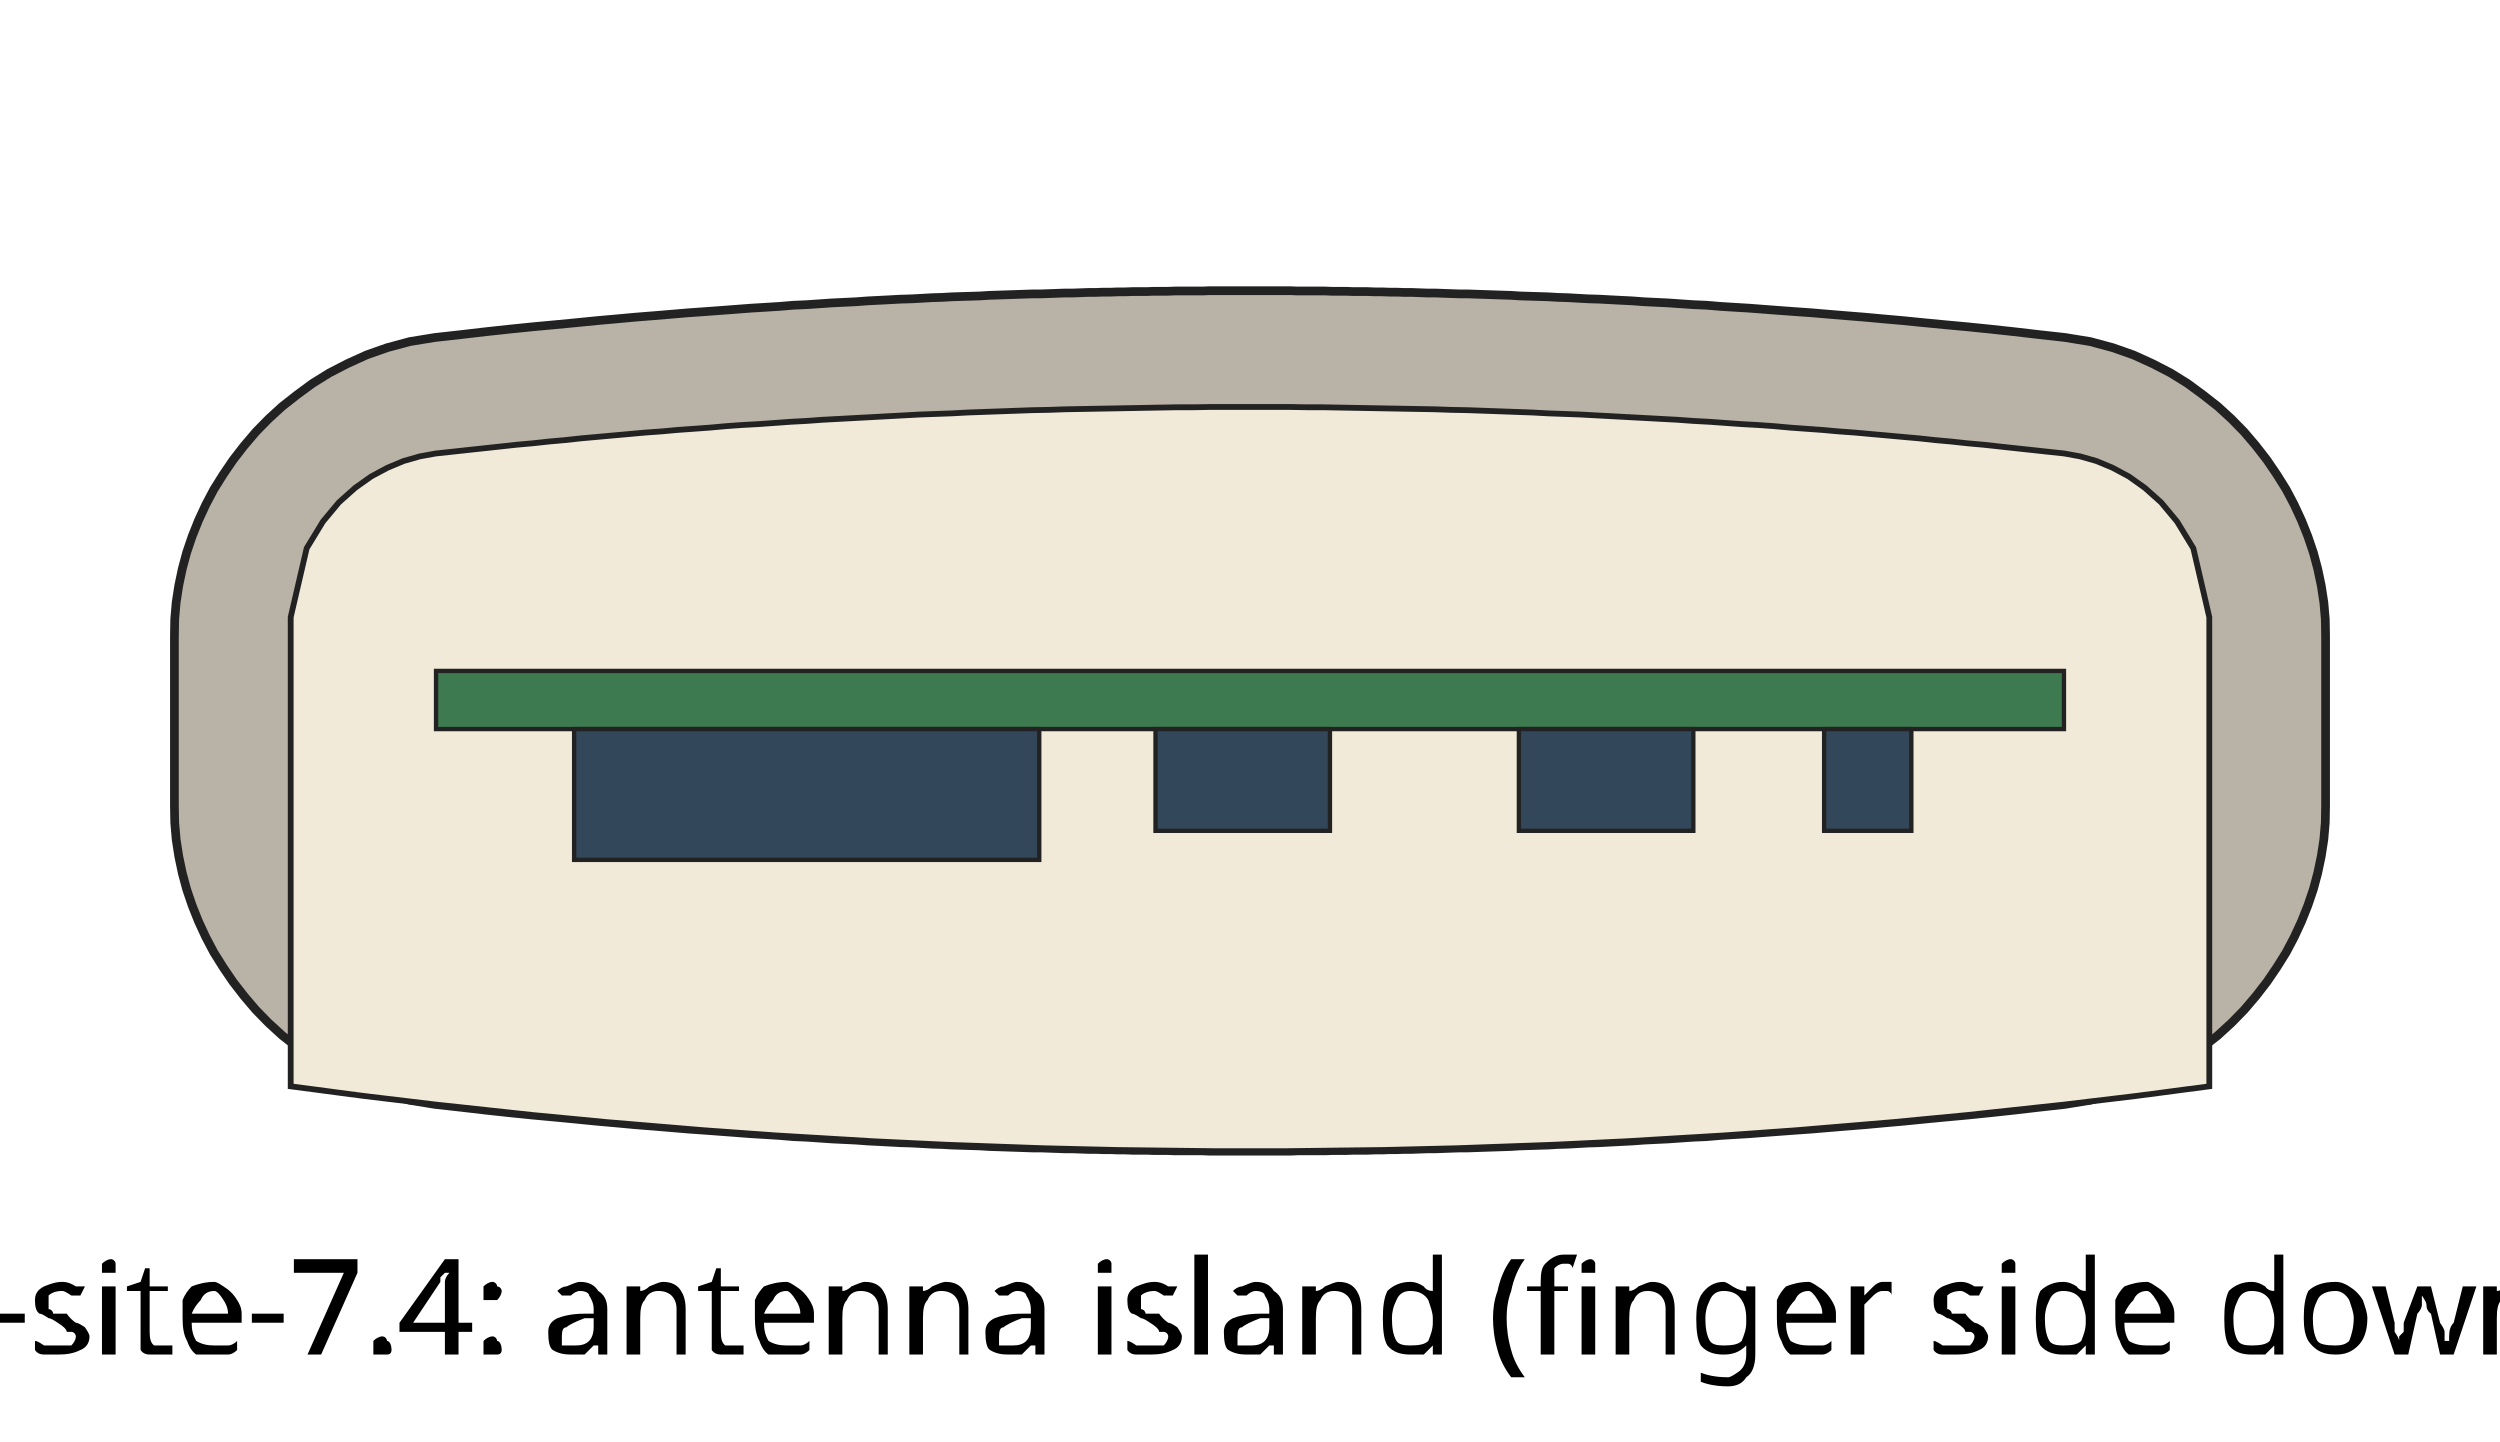
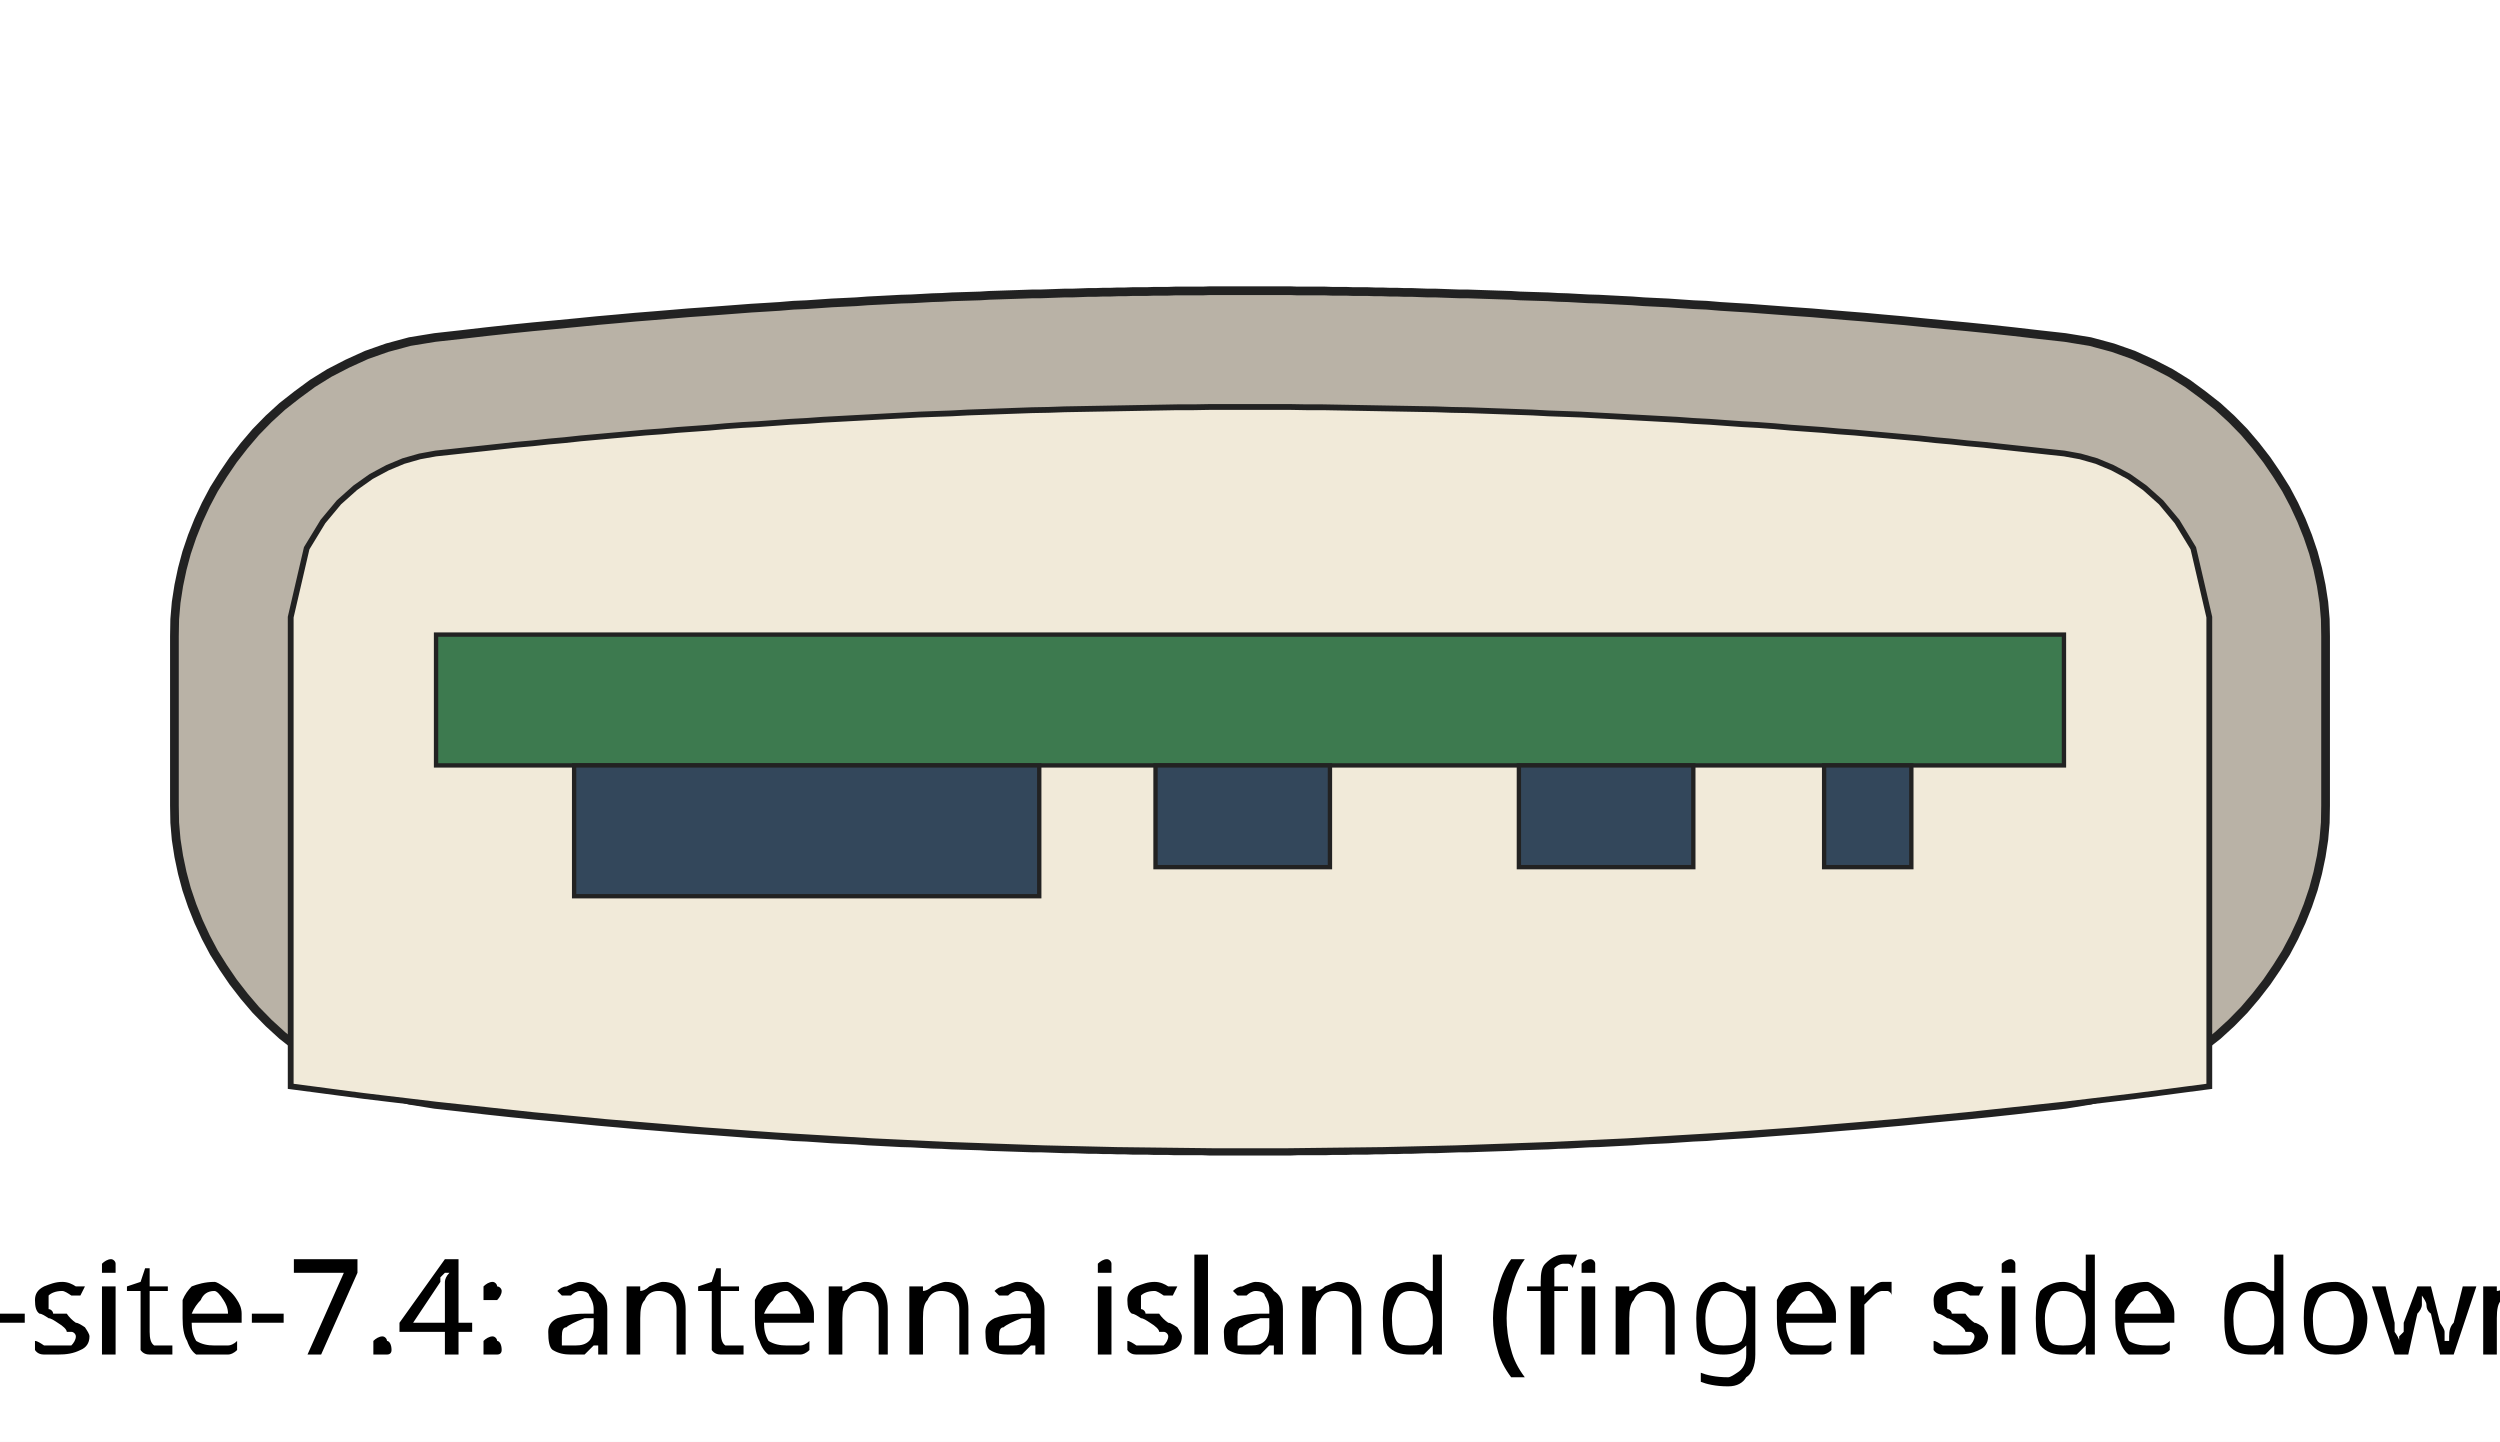
<svg xmlns="http://www.w3.org/2000/svg" viewBox="-4.30 -2.48 8.60 4.96" width="640" font-family="sans-serif">
  <rect x="-4.30" y="-2.48" width="8.60" height="4.96" fill="#fff" />
  <polygon points="0.000,-1.480 0.023,-1.480 0.047,-1.480 0.070,-1.480 0.093,-1.480 0.116,-1.480 0.140,-1.480 0.163,-1.479 0.187,-1.479 0.211,-1.479 0.234,-1.479 0.258,-1.479 0.282,-1.478 0.306,-1.478 0.330,-1.478 0.355,-1.477 0.379,-1.477 0.404,-1.477 0.429,-1.476 0.454,-1.476 0.479,-1.475 0.505,-1.475 0.531,-1.474 0.557,-1.474 0.583,-1.473 0.610,-1.472 0.637,-1.472 0.664,-1.471 0.692,-1.470 0.720,-1.469 0.748,-1.469 0.777,-1.468 0.806,-1.467 0.836,-1.466 0.866,-1.465 0.897,-1.464 0.928,-1.462 0.960,-1.461 0.992,-1.460 1.025,-1.459 1.059,-1.457 1.093,-1.456 1.128,-1.454 1.164,-1.452 1.200,-1.451 1.237,-1.449 1.275,-1.447 1.315,-1.445 1.355,-1.442 1.396,-1.440 1.438,-1.438 1.481,-1.435 1.525,-1.432 1.571,-1.430 1.618,-1.426 1.666,-1.423 1.716,-1.420 1.768,-1.416 1.821,-1.412 1.875,-1.408 1.932,-1.404 1.991,-1.399 2.051,-1.394 2.114,-1.389 2.179,-1.383 2.247,-1.377 2.317,-1.370 2.390,-1.363 2.466,-1.356 2.545,-1.348 2.628,-1.339 2.714,-1.329 2.804,-1.319 2.890,-1.305 2.968,-1.284 3.039,-1.259 3.105,-1.229 3.167,-1.197 3.225,-1.161 3.278,-1.122 3.329,-1.082 3.376,-1.039 3.420,-0.994 3.460,-0.947 3.498,-0.898 3.532,-0.848 3.564,-0.797 3.592,-0.744 3.617,-0.690 3.639,-0.635 3.658,-0.579 3.673,-0.523 3.685,-0.466 3.694,-0.408 3.699,-0.350 3.700,-0.291 3.700,-0.233 3.700,-0.174 3.700,-0.116 3.700,-0.058 3.700,-0.000 3.700,0.058 3.700,0.116 3.700,0.174 3.700,0.233 3.700,0.291 3.699,0.350 3.694,0.408 3.685,0.466 3.673,0.523 3.658,0.579 3.639,0.635 3.617,0.690 3.592,0.744 3.564,0.797 3.532,0.848 3.498,0.898 3.460,0.947 3.420,0.994 3.376,1.039 3.329,1.082 3.278,1.122 3.225,1.161 3.167,1.197 3.105,1.229 3.039,1.259 2.968,1.284 2.890,1.305 2.804,1.319 2.714,1.329 2.628,1.339 2.545,1.348 2.466,1.356 2.390,1.363 2.317,1.370 2.247,1.377 2.179,1.383 2.114,1.389 2.051,1.394 1.991,1.399 1.932,1.404 1.875,1.408 1.821,1.412 1.768,1.416 1.716,1.420 1.666,1.423 1.618,1.426 1.571,1.430 1.525,1.432 1.481,1.435 1.438,1.438 1.396,1.440 1.355,1.442 1.315,1.445 1.275,1.447 1.237,1.449 1.200,1.451 1.164,1.452 1.128,1.454 1.093,1.456 1.059,1.457 1.025,1.459 0.992,1.460 0.960,1.461 0.928,1.462 0.897,1.464 0.866,1.465 0.836,1.466 0.806,1.467 0.777,1.468 0.748,1.469 0.720,1.469 0.692,1.470 0.664,1.471 0.637,1.472 0.610,1.472 0.583,1.473 0.557,1.474 0.531,1.474 0.505,1.475 0.479,1.475 0.454,1.476 0.429,1.476 0.404,1.477 0.379,1.477 0.355,1.477 0.330,1.478 0.306,1.478 0.282,1.478 0.258,1.479 0.234,1.479 0.211,1.479 0.187,1.479 0.163,1.479 0.140,1.480 0.116,1.480 0.093,1.480 0.070,1.480 0.047,1.480 0.023,1.480 0.000,1.480 -0.023,1.480 -0.047,1.480 -0.070,1.480 -0.093,1.480 -0.116,1.480 -0.140,1.480 -0.163,1.479 -0.187,1.479 -0.211,1.479 -0.234,1.479 -0.258,1.479 -0.282,1.478 -0.306,1.478 -0.330,1.478 -0.355,1.477 -0.379,1.477 -0.404,1.477 -0.429,1.476 -0.454,1.476 -0.479,1.475 -0.505,1.475 -0.531,1.474 -0.557,1.474 -0.583,1.473 -0.610,1.472 -0.637,1.472 -0.664,1.471 -0.692,1.470 -0.720,1.469 -0.748,1.469 -0.777,1.468 -0.806,1.467 -0.836,1.466 -0.866,1.465 -0.897,1.464 -0.928,1.462 -0.960,1.461 -0.992,1.460 -1.025,1.459 -1.059,1.457 -1.093,1.456 -1.128,1.454 -1.164,1.452 -1.200,1.451 -1.237,1.449 -1.275,1.447 -1.315,1.445 -1.355,1.442 -1.396,1.440 -1.438,1.438 -1.481,1.435 -1.525,1.432 -1.571,1.430 -1.618,1.426 -1.666,1.423 -1.716,1.420 -1.768,1.416 -1.821,1.412 -1.875,1.408 -1.932,1.404 -1.991,1.399 -2.051,1.394 -2.114,1.389 -2.179,1.383 -2.247,1.377 -2.317,1.370 -2.390,1.363 -2.466,1.356 -2.545,1.348 -2.628,1.339 -2.714,1.329 -2.804,1.319 -2.890,1.305 -2.968,1.284 -3.039,1.259 -3.105,1.229 -3.167,1.197 -3.225,1.161 -3.278,1.122 -3.329,1.082 -3.376,1.039 -3.420,0.994 -3.460,0.947 -3.498,0.898 -3.532,0.848 -3.564,0.797 -3.592,0.744 -3.617,0.690 -3.639,0.635 -3.658,0.579 -3.673,0.523 -3.685,0.466 -3.694,0.408 -3.699,0.350 -3.700,0.291 -3.700,0.233 -3.700,0.174 -3.700,0.116 -3.700,0.058 -3.700,0.000 -3.700,-0.058 -3.700,-0.116 -3.700,-0.174 -3.700,-0.233 -3.700,-0.291 -3.699,-0.350 -3.694,-0.408 -3.685,-0.466 -3.673,-0.523 -3.658,-0.579 -3.639,-0.635 -3.617,-0.690 -3.592,-0.744 -3.564,-0.797 -3.532,-0.848 -3.498,-0.898 -3.460,-0.947 -3.420,-0.994 -3.376,-1.039 -3.329,-1.082 -3.278,-1.122 -3.225,-1.161 -3.167,-1.197 -3.105,-1.229 -3.039,-1.259 -2.968,-1.284 -2.890,-1.305 -2.804,-1.319 -2.714,-1.329 -2.628,-1.339 -2.545,-1.348 -2.466,-1.356 -2.390,-1.363 -2.317,-1.370 -2.247,-1.377 -2.179,-1.383 -2.114,-1.389 -2.051,-1.394 -1.991,-1.399 -1.932,-1.404 -1.875,-1.408 -1.821,-1.412 -1.768,-1.416 -1.716,-1.420 -1.666,-1.423 -1.618,-1.426 -1.571,-1.430 -1.525,-1.432 -1.481,-1.435 -1.438,-1.438 -1.396,-1.440 -1.355,-1.442 -1.315,-1.445 -1.275,-1.447 -1.237,-1.449 -1.200,-1.451 -1.164,-1.452 -1.128,-1.454 -1.093,-1.456 -1.059,-1.457 -1.025,-1.459 -0.992,-1.460 -0.960,-1.461 -0.928,-1.462 -0.897,-1.464 -0.866,-1.465 -0.836,-1.466 -0.806,-1.467 -0.777,-1.468 -0.748,-1.469 -0.720,-1.469 -0.692,-1.470 -0.664,-1.471 -0.637,-1.472 -0.610,-1.472 -0.583,-1.473 -0.557,-1.474 -0.531,-1.474 -0.505,-1.475 -0.479,-1.475 -0.454,-1.476 -0.429,-1.476 -0.404,-1.477 -0.379,-1.477 -0.355,-1.477 -0.330,-1.478 -0.306,-1.478 -0.282,-1.478 -0.258,-1.479 -0.234,-1.479 -0.211,-1.479 -0.187,-1.479 -0.163,-1.479 -0.140,-1.480 -0.116,-1.480 -0.093,-1.480 -0.070,-1.480 -0.047,-1.480 -0.023,-1.480" fill="#b9b2a6" stroke="#222" stroke-width="0.03" />
  <polygon points="-3.300,-0.357 -3.245,-0.594 -3.189,-0.686 -3.134,-0.752 -3.078,-0.802 -3.023,-0.841 -2.967,-0.871 -2.912,-0.894 -2.856,-0.910 -2.801,-0.920 -2.745,-0.926 -2.690,-0.932 -2.634,-0.938 -2.579,-0.944 -2.524,-0.950 -2.468,-0.955 -2.413,-0.961 -2.357,-0.966 -2.302,-0.972 -2.246,-0.977 -2.191,-0.982 -2.135,-0.987 -2.080,-0.992 -2.024,-0.996 -1.969,-1.001 -1.913,-1.005 -1.858,-1.009 -1.803,-1.014 -1.747,-1.018 -1.692,-1.021 -1.636,-1.025 -1.581,-1.029 -1.525,-1.032 -1.470,-1.036 -1.414,-1.039 -1.359,-1.042 -1.303,-1.045 -1.248,-1.048 -1.192,-1.051 -1.137,-1.054 -1.082,-1.056 -1.026,-1.058 -0.971,-1.061 -0.915,-1.063 -0.860,-1.065 -0.804,-1.067 -0.749,-1.069 -0.693,-1.070 -0.638,-1.072 -0.582,-1.073 -0.527,-1.074 -0.471,-1.075 -0.416,-1.076 -0.361,-1.077 -0.305,-1.078 -0.250,-1.079 -0.194,-1.079 -0.139,-1.080 -0.083,-1.080 -0.028,-1.080 0.028,-1.080 0.083,-1.080 0.139,-1.080 0.194,-1.079 0.250,-1.079 0.305,-1.078 0.361,-1.077 0.416,-1.076 0.471,-1.075 0.527,-1.074 0.582,-1.073 0.638,-1.072 0.693,-1.070 0.749,-1.069 0.804,-1.067 0.860,-1.065 0.915,-1.063 0.971,-1.061 1.026,-1.058 1.082,-1.056 1.137,-1.054 1.192,-1.051 1.248,-1.048 1.303,-1.045 1.359,-1.042 1.414,-1.039 1.470,-1.036 1.525,-1.032 1.581,-1.029 1.636,-1.025 1.692,-1.021 1.747,-1.018 1.803,-1.014 1.858,-1.009 1.913,-1.005 1.969,-1.001 2.024,-0.996 2.080,-0.992 2.135,-0.987 2.191,-0.982 2.246,-0.977 2.302,-0.972 2.357,-0.966 2.413,-0.961 2.468,-0.955 2.524,-0.950 2.579,-0.944 2.634,-0.938 2.690,-0.932 2.745,-0.926 2.801,-0.920 2.856,-0.910 2.912,-0.894 2.967,-0.871 3.023,-0.841 3.078,-0.802 3.134,-0.752 3.189,-0.686 3.245,-0.594 3.300,-0.357 3.300,1.257 3.216,1.268 3.133,1.279 3.049,1.290 2.966,1.300 2.882,1.310 2.799,1.320 2.715,1.329 2.632,1.338 2.548,1.347 2.465,1.356 2.381,1.364 2.297,1.372 2.214,1.380 2.130,1.387 2.047,1.394 1.963,1.401 1.880,1.408 1.796,1.414 1.713,1.420 1.629,1.426 1.546,1.431 1.462,1.436 1.378,1.441 1.295,1.446 1.211,1.450 1.128,1.454 1.044,1.458 0.961,1.461 0.877,1.464 0.794,1.467 0.710,1.470 0.627,1.472 0.543,1.474 0.459,1.476 0.376,1.477 0.292,1.478 0.209,1.479 0.125,1.480 0.042,1.480 -0.042,1.480 -0.125,1.480 -0.209,1.479 -0.292,1.478 -0.376,1.477 -0.459,1.476 -0.543,1.474 -0.627,1.472 -0.710,1.470 -0.794,1.467 -0.877,1.464 -0.961,1.461 -1.044,1.458 -1.128,1.454 -1.211,1.450 -1.295,1.446 -1.378,1.441 -1.462,1.436 -1.546,1.431 -1.629,1.426 -1.713,1.420 -1.796,1.414 -1.880,1.408 -1.963,1.401 -2.047,1.394 -2.130,1.387 -2.214,1.380 -2.297,1.372 -2.381,1.364 -2.465,1.356 -2.548,1.347 -2.632,1.338 -2.715,1.329 -2.799,1.320 -2.882,1.310 -2.966,1.300 -3.049,1.290 -3.133,1.279 -3.216,1.268 -3.300,1.257" fill="#f1ead9" stroke="#222" stroke-width="0.02" />
-   <polygon points="-2.800,0.028 -2.800,-0.172 2.800,-0.172 2.800,0.028" fill="#3d7a4f" stroke="#222" stroke-width="0.015" />
-   <polygon points="-2.325,0.478 -2.325,0.028 -0.725,0.028 -0.725,0.478" fill="#33475b" stroke="#222" stroke-width="0.015" />
-   <polygon points="-0.325,0.378 -0.325,0.028 0.275,0.028 0.275,0.378" fill="#33475b" stroke="#222" stroke-width="0.015" />
-   <polygon points="0.925,0.378 0.925,0.028 1.525,0.028 1.525,0.378" fill="#33475b" stroke="#222" stroke-width="0.015" />
-   <polygon points="1.975,0.378 1.975,0.028 2.275,0.028 2.275,0.378" fill="#33475b" stroke="#222" stroke-width="0.015" />
+   <polygon points="-2.800,0.153 -2.800,-0.297 2.800,-0.297 2.800,0.153" fill="#3d7a4f" stroke="#222" stroke-width="0.015" />
+   <polygon points="-2.325,0.603 -2.325,0.153 -0.725,0.153 -0.725,0.603" fill="#33475b" stroke="#222" stroke-width="0.015" />
+   <polygon points="-0.325,0.503 -0.325,0.153 0.275,0.153 0.275,0.503" fill="#33475b" stroke="#222" stroke-width="0.015" />
+   <polygon points="0.925,0.503 0.925,0.153 1.525,0.153 1.525,0.503" fill="#33475b" stroke="#222" stroke-width="0.015" />
+   <polygon points="1.975,0.503 1.975,0.153 2.275,0.153 2.275,0.503" fill="#33475b" stroke="#222" stroke-width="0.015" />
  <text x="0" y="2.18" font-size="0.45" text-anchor="middle">A-site-7.4: antenna island (finger side down)</text>
</svg>
